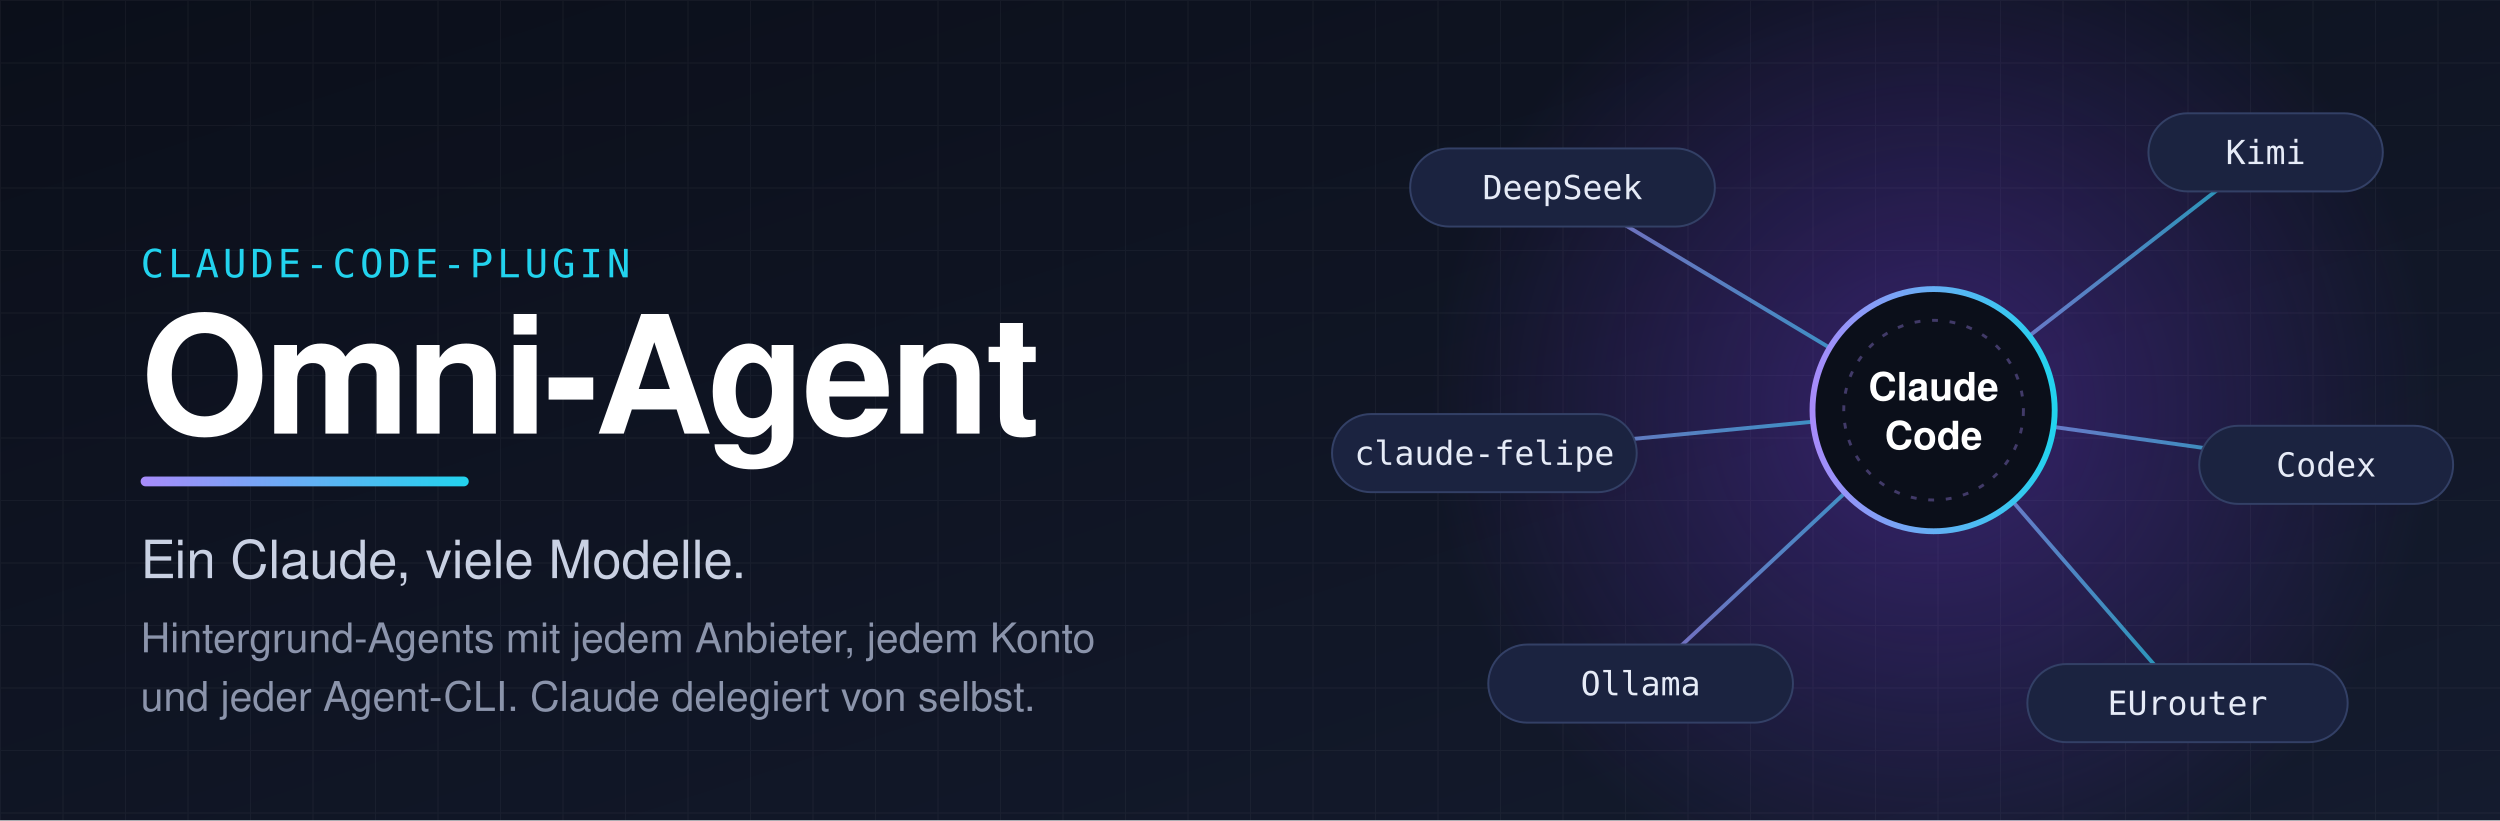
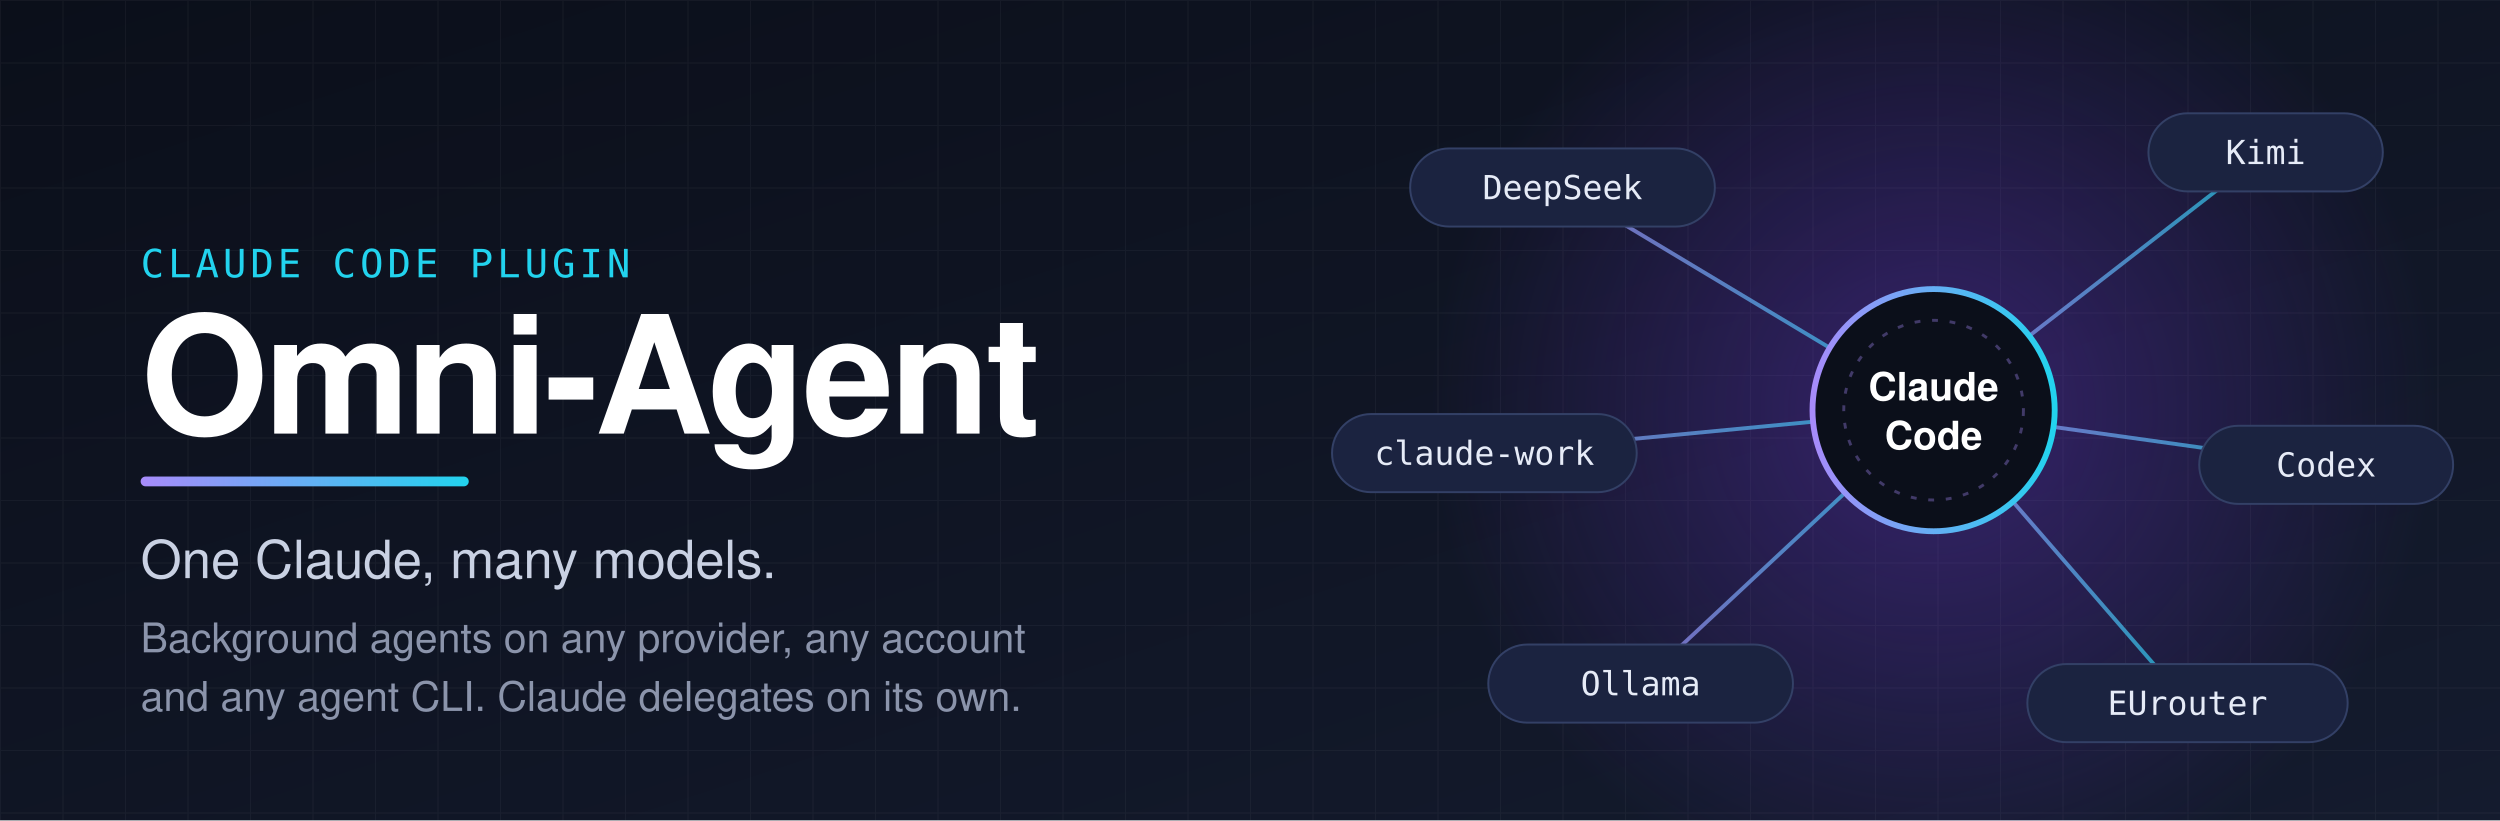
<svg xmlns="http://www.w3.org/2000/svg" viewBox="0 0 1280 420" width="1280" height="420" role="img" aria-labelledby="t d">
  <defs>
    <linearGradient id="bg" x1="0" y1="0" x2="1" y2="1">
      <stop offset="0" stop-color="#0b0f1a" />
      <stop offset="1" stop-color="#141b2e" />
    </linearGradient>
-     <linearGradient id="akzent" x1="0" y1="0" x2="1" y2="0">
+     <linearGradient id="accent" x1="0" y1="0" x2="1" y2="0">
      <stop offset="0" stop-color="#a78bfa" />
      <stop offset="1" stop-color="#22d3ee" />
    </linearGradient>
-     <radialGradient id="glut" cx="0.5" cy="0.5" r="0.5">
+     <radialGradient id="glow" cx="0.5" cy="0.5" r="0.5">
      <stop offset="0" stop-color="#7c3aed" stop-opacity="0.35" />
      <stop offset="1" stop-color="#7c3aed" stop-opacity="0" />
    </radialGradient>
-     <pattern id="raster" width="32" height="32" patternUnits="userSpaceOnUse">
+     <pattern id="grid" width="32" height="32" patternUnits="userSpaceOnUse">
      <path d="M32 0H0V32" fill="none" stroke="#ffffff" stroke-opacity="0.04" />
    </pattern>
  </defs>
  <rect width="1280" height="420" fill="url(#bg)" />
-   <rect width="1280" height="420" fill="url(#raster)" />
-   <circle cx="990" cy="210" r="260" fill="url(#glut)" />
+   <rect width="1280" height="420" fill="url(#grid)" />
+   <circle cx="990" cy="210" r="260" fill="url(#glow)" />
  <g font-family="-apple-system, 'Segoe UI', Helvetica, Arial, sans-serif">
-     <text x="72" y="142" font-family="'SF Mono', Menlo, Consolas, monospace" font-size="20" fill="#22d3ee" letter-spacing="2">CLAUDE-CODE-PLUGIN</text>
+     <text x="72" y="142" font-family="'SF Mono', Menlo, Consolas, monospace" font-size="20" fill="#22d3ee" letter-spacing="2">CLAUDE CODE PLUGIN</text>
    <text x="72" y="222" font-size="84" font-weight="800" fill="#ffffff" letter-spacing="-2">Omni-Agent</text>
-     <rect x="72" y="244" width="168" height="5" rx="2.5" fill="url(#akzent)" />
-     <text x="72" y="296" font-size="27" fill="#c9d1e3">Ein Claude, viele Modelle.</text>
-     <text x="72" y="334" font-size="21" fill="#8b94ab">Hintergrund-Agents mit jedem Anbieter, jedem Konto</text>
-     <text x="72" y="364" font-size="21" fill="#8b94ab">und jeder Agent-CLI. Claude delegiert von selbst.</text>
+     <rect x="72" y="244" width="168" height="5" rx="2.5" fill="url(#accent)" />
+     <text x="72" y="296" font-size="27" fill="#c9d1e3">One Claude, many models.</text>
+     <text x="72" y="334" font-size="21" fill="#8b94ab">Background agents on any provider, any account</text>
+     <text x="72" y="364" font-size="21" fill="#8b94ab">and any agent CLI. Claude delegates on its own.</text>
  </g>
-   <g stroke="url(#akzent)" stroke-width="2" stroke-opacity="0.7" fill="none" stroke-linecap="round">
+   <g stroke="url(#accent)" stroke-width="2" stroke-opacity="0.7" fill="none" stroke-linecap="round">
    <path d="M990 210 L800 96" />
    <path d="M990 210 L1160 78" />
    <path d="M990 210 L760 232" />
    <path d="M990 210 L1190 238" />
    <path d="M990 210 L840 350" />
    <path d="M990 210 L1120 360" />
  </g>
  <g font-family="'SF Mono', Menlo, Consolas, monospace" font-size="17" text-anchor="middle">
    <g fill="#1b2340" stroke="#334066">
      <rect x="722" y="76" width="156" height="40" rx="20" />
      <rect x="1100" y="58" width="120" height="40" rx="20" />
      <rect x="682" y="212" width="156" height="40" rx="20" />
      <rect x="1126" y="218" width="130" height="40" rx="20" />
      <rect x="762" y="330" width="156" height="40" rx="20" />
      <rect x="1038" y="340" width="164" height="40" rx="20" />
    </g>
    <g fill="#e6ebf7">
      <text x="800" y="102">DeepSeek</text>
      <text x="1160" y="84">Kimi</text>
-       <text x="760" y="238">claude-felipe</text>
+       <text x="760" y="238">claude-work</text>
      <text x="1191" y="244">Codex</text>
      <text x="840" y="356">Ollama</text>
      <text x="1120" y="366">EUrouter</text>
    </g>
  </g>
-   <circle cx="990" cy="210" r="62" fill="#0b0f1a" stroke="url(#akzent)" stroke-width="3" />
+   <circle cx="990" cy="210" r="62" fill="#0b0f1a" stroke="url(#accent)" stroke-width="3" />
  <circle cx="990" cy="210" r="46" fill="none" stroke="#a78bfa" stroke-opacity="0.35" stroke-width="1.5" stroke-dasharray="3 6" />
  <text x="990" y="205" font-family="-apple-system, 'Segoe UI', Helvetica, Arial, sans-serif" font-size="20" font-weight="700" fill="#ffffff" text-anchor="middle">Claude</text>
  <text x="990" y="230" font-family="-apple-system, 'Segoe UI', Helvetica, Arial, sans-serif" font-size="20" font-weight="700" fill="#ffffff" text-anchor="middle">Code</text>
</svg>
